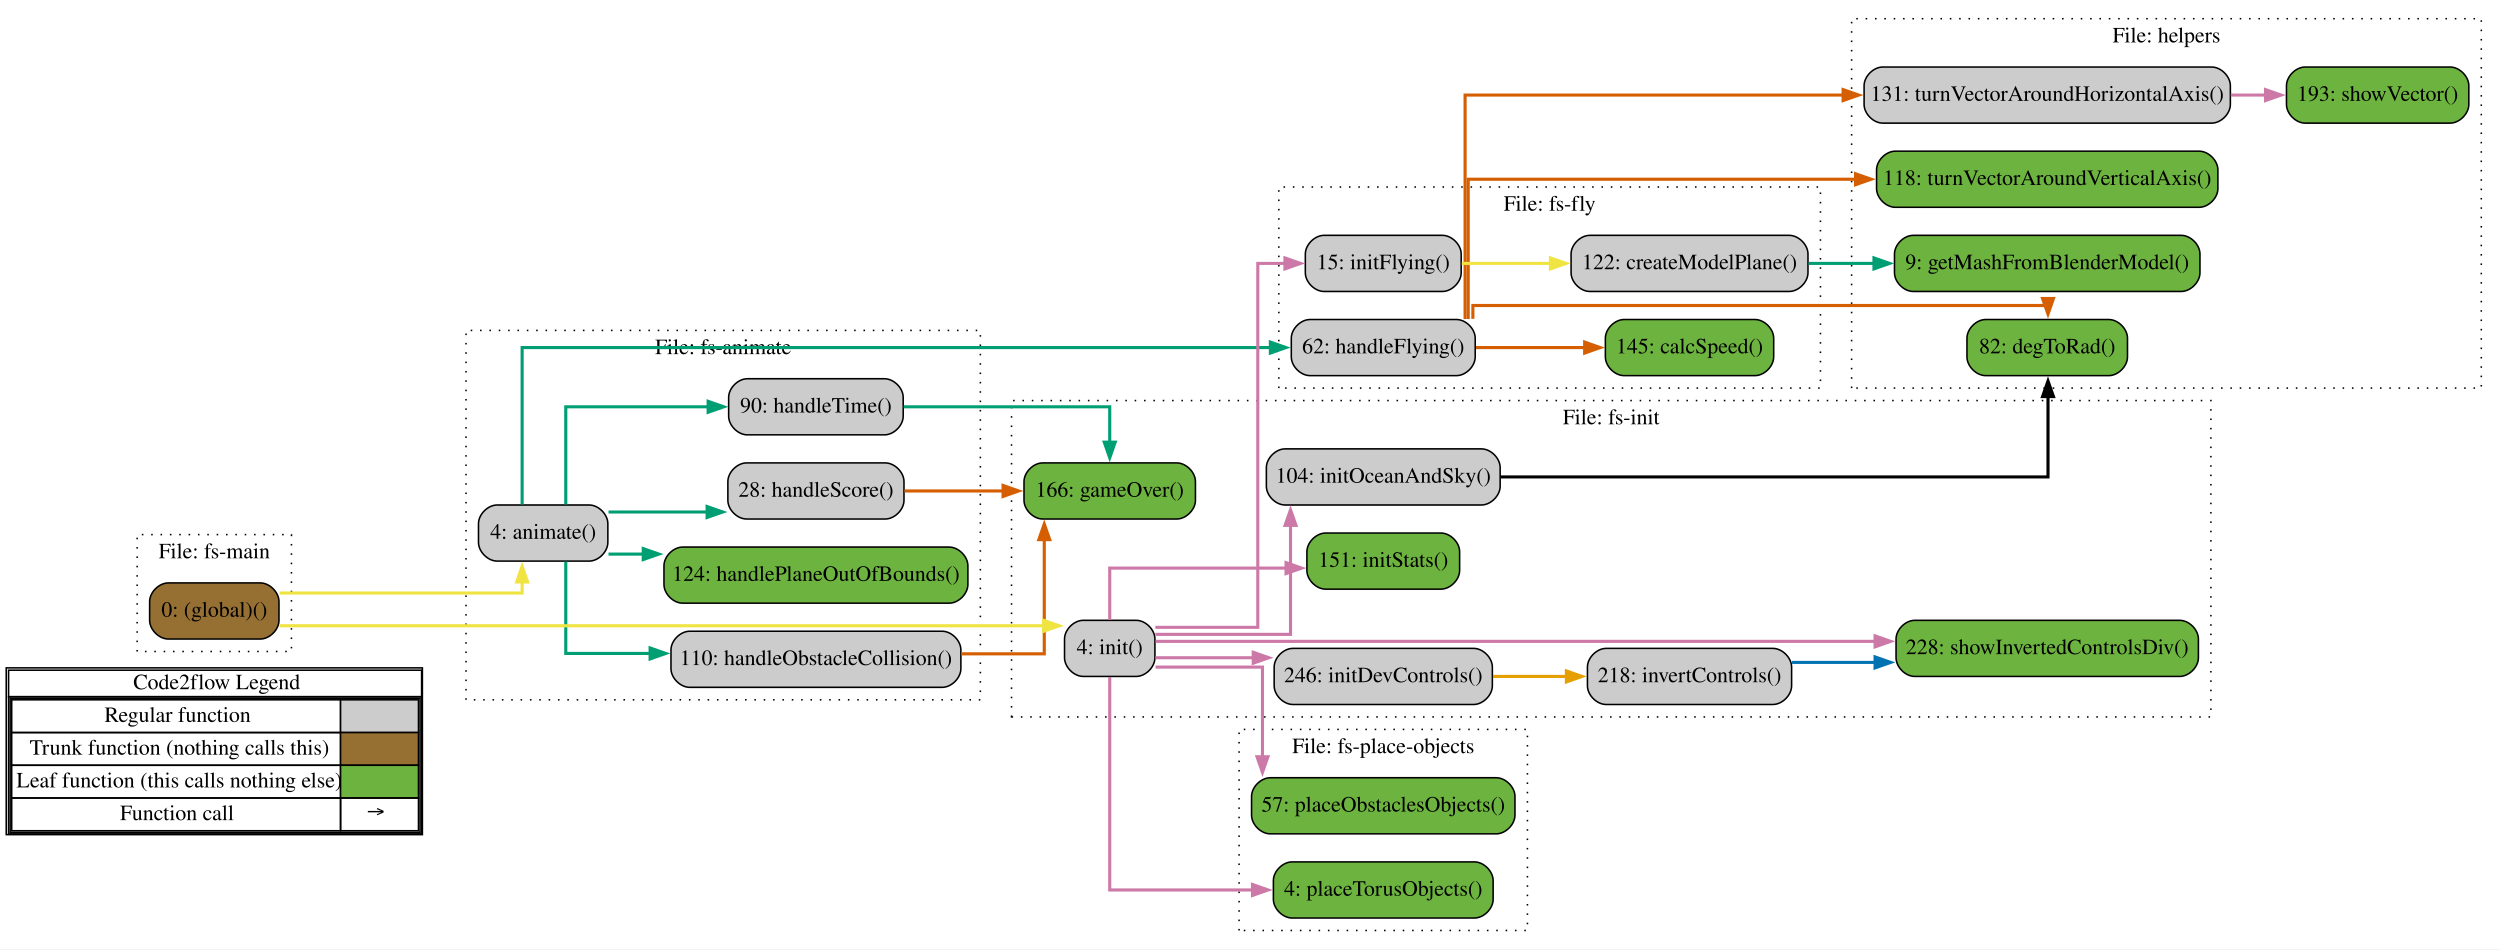
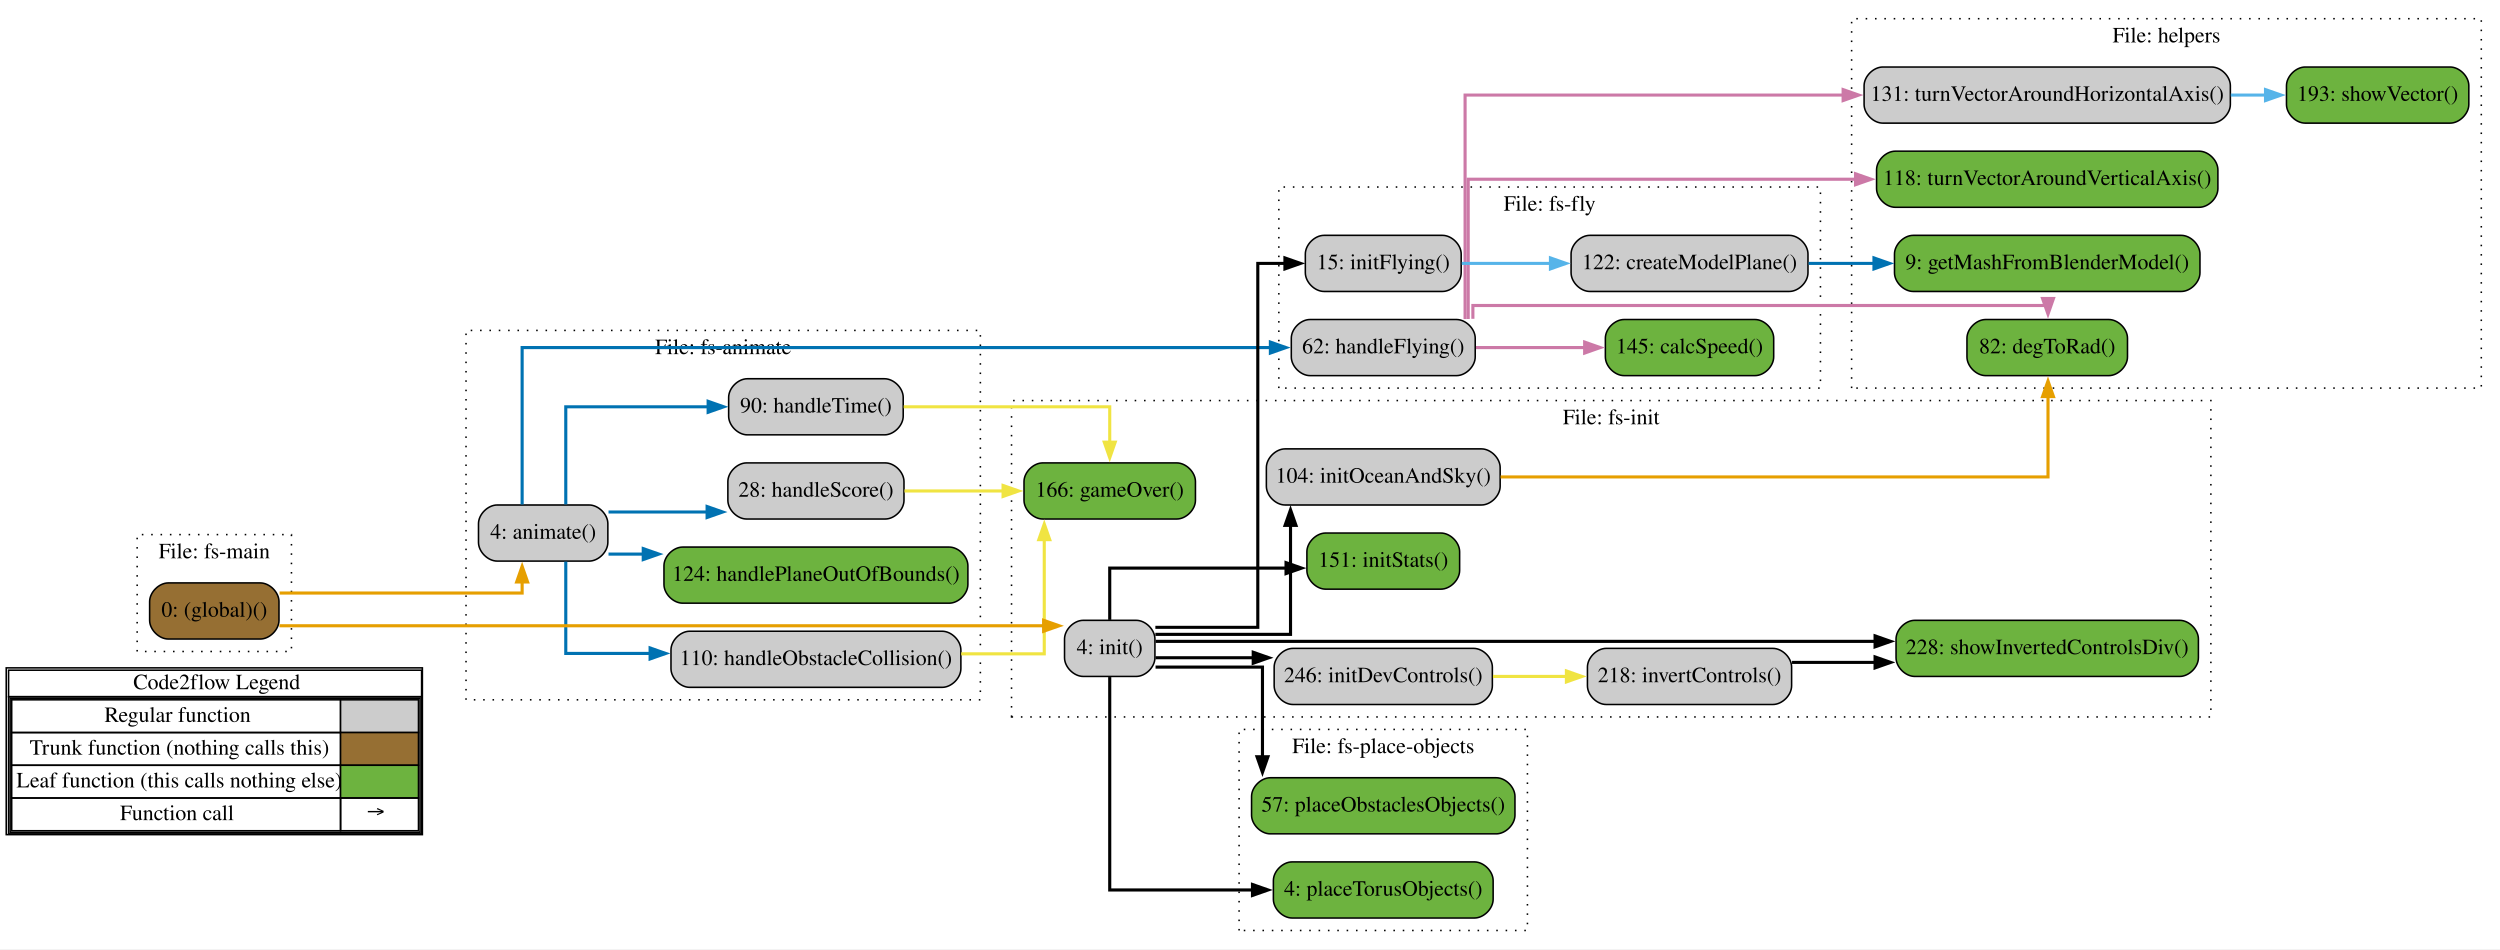
<svg xmlns="http://www.w3.org/2000/svg" width="1604pt" height="609pt" viewBox="0.00 0.00 1604.00 609.00">
  <g id="graph0" class="graph" transform="scale(1 1) rotate(0) translate(4 605)">
    <polygon fill="white" stroke="none" points="-4,4 -4,-605 1600,-605 1600,4 -4,4" />
    <g id="clust2" class="cluster">
      <polygon fill="none" stroke="black" stroke-dasharray="1,5" points="295,-156 295,-393 625,-393 625,-156 295,-156" />
      <text text-anchor="middle" x="460" y="-377.8" font-family="Times,serif" font-size="14.00">File: fs-animate</text>
    </g>
    <g id="clust3" class="cluster">
      <polygon fill="none" stroke="black" stroke-dasharray="1,5" points="816.5,-356 816.5,-485 1164,-485 1164,-356 816.5,-356" />
      <text text-anchor="middle" x="990.25" y="-469.8" font-family="Times,serif" font-size="14.00">File: fs-fly</text>
    </g>
    <g id="clust4" class="cluster">
      <polygon fill="none" stroke="black" stroke-dasharray="1,5" points="645,-145 645,-348 1414.5,-348 1414.5,-145 645,-145" />
      <text text-anchor="middle" x="1029.75" y="-332.8" font-family="Times,serif" font-size="14.00">File: fs-init</text>
    </g>
    <g id="clust5" class="cluster">
      <polygon fill="none" stroke="black" stroke-dasharray="1,5" points="84,-187 84,-262 183,-262 183,-187 84,-187" />
      <text text-anchor="middle" x="133.5" y="-246.8" font-family="Times,serif" font-size="14.00">File: fs-main</text>
    </g>
    <g id="clust6" class="cluster">
      <polygon fill="none" stroke="black" stroke-dasharray="1,5" points="791,-8 791,-137 976,-137 976,-8 791,-8" />
      <text text-anchor="middle" x="883.5" y="-121.8" font-family="Times,serif" font-size="14.00">File: fs-place-objects</text>
    </g>
    <g id="clust7" class="cluster">
      <polygon fill="none" stroke="black" stroke-dasharray="1,5" points="1184,-356 1184,-593 1588,-593 1588,-356 1184,-356" />
      <text text-anchor="middle" x="1386" y="-577.8" font-family="Times,serif" font-size="14.00">File: helpers</text>
    </g>
    <g id="node1" class="node">
      <polygon fill="none" stroke="black" points="1.5,-158 1.5,-175 266.5,-175 266.5,-158 1.5,-158" />
      <text text-anchor="start" x="81.5" y="-162.8" font-family="Times,serif" font-size="14.00">Code2flow Legend</text>
      <polygon fill="none" stroke="black" points="1.5,-70 1.5,-158 266.5,-158 266.5,-70 1.5,-70" />
      <polygon fill="none" stroke="black" points="3.5,-135 3.5,-156 214.5,-156 214.5,-135 3.5,-135" />
      <text text-anchor="start" x="63" y="-141.8" font-family="Times,serif" font-size="14.00">Regular function</text>
      <polygon fill="#cccccc" stroke="none" points="214.5,-135 214.5,-156 264.5,-156 264.5,-135 214.5,-135" />
      <polygon fill="none" stroke="black" points="214.5,-135 214.5,-156 264.5,-156 264.5,-135 214.5,-135" />
      <polygon fill="none" stroke="black" points="3.5,-114 3.5,-135 214.5,-135 214.5,-114 3.5,-114" />
      <text text-anchor="start" x="15" y="-120.8" font-family="Times,serif" font-size="14.00">Trunk function (nothing calls this)</text>
      <polygon fill="#966f33" stroke="none" points="214.5,-114 214.5,-135 264.5,-135 264.5,-114 214.5,-114" />
      <polygon fill="none" stroke="black" points="214.5,-114 214.5,-135 264.5,-135 264.5,-114 214.5,-114" />
      <polygon fill="none" stroke="black" points="3.5,-93 3.5,-114 214.5,-114 214.5,-93 3.5,-93" />
      <text text-anchor="start" x="6.5" y="-99.8" font-family="Times,serif" font-size="14.00">Leaf function (this calls nothing else)</text>
      <polygon fill="#6db33f" stroke="none" points="214.5,-93 214.5,-114 264.5,-114 264.5,-93 214.5,-93" />
      <polygon fill="none" stroke="black" points="214.5,-93 214.5,-114 264.5,-114 264.5,-93 214.5,-93" />
      <polygon fill="none" stroke="black" points="3.5,-72 3.5,-93 214.5,-93 214.5,-72 3.5,-72" />
      <text text-anchor="start" x="73" y="-78.8" font-family="Times,serif" font-size="14.00">Function call</text>
      <polygon fill="none" stroke="black" points="214.5,-72 214.5,-93 264.5,-93 264.5,-72 214.5,-72" />
      <text text-anchor="start" x="232" y="-78.8" font-family="Times,serif" font-size="14.00">→</text>
      <polygon fill="none" stroke="black" points="2.5,-71 2.5,-157 265.5,-157 265.5,-71 2.5,-71" />
      <polygon fill="none" stroke="black" points="0,-69.5 0,-176.5 267,-176.5 267,-69.5 0,-69.5" />
    </g>
    <g id="node2" class="node">
      <path fill="#cccccc" stroke="black" d="M374,-281C374,-281 315,-281 315,-281 309,-281 303,-275 303,-269 303,-269 303,-257 303,-257 303,-251 309,-245 315,-245 315,-245 374,-245 374,-245 380,-245 386,-251 386,-257 386,-257 386,-269 386,-269 386,-275 380,-281 374,-281" />
      <text text-anchor="middle" x="344.5" y="-259.3" font-family="Times,serif" font-size="14.00">4: animate()</text>
    </g>
    <g id="node3" class="node">
      <path fill="#cccccc" stroke="black" d="M600.5,-200C600.5,-200 438.5,-200 438.5,-200 432.5,-200 426.5,-194 426.5,-188 426.5,-188 426.5,-176 426.5,-176 426.5,-170 432.5,-164 438.5,-164 438.5,-164 600.5,-164 600.5,-164 606.5,-164 612.5,-170 612.5,-176 612.5,-176 612.5,-188 612.5,-188 612.5,-194 606.5,-200 600.5,-200" />
      <text text-anchor="middle" x="519.5" y="-178.3" font-family="Times,serif" font-size="14.00">110: handleObstacleCollision()</text>
    </g>
    <g id="edge1" class="edge">
-       <path fill="none" stroke="#009e73" stroke-width="2" d="M359,-244.69C359,-221.85 359,-185.75 359,-185.75 359,-185.75 413.11,-185.75 413.11,-185.75" />
-       <polygon fill="#009e73" stroke="#009e73" stroke-width="2" points="413.11,-189.25 423.11,-185.75 413.11,-182.25 413.11,-189.25" />
+       <path fill="none" stroke="#0072b2" stroke-width="2" d="M359,-244.69C359,-221.85 359,-185.75 359,-185.75 359,-185.75 413.11,-185.75 413.11,-185.75" />
+       <polygon fill="#0072b2" stroke="#0072b2" stroke-width="2" points="413.11,-189.25 423.11,-185.75 413.11,-182.25 413.11,-189.25" />
    </g>
    <g id="node4" class="node">
      <path fill="#6db33f" stroke="black" d="M605,-254C605,-254 434,-254 434,-254 428,-254 422,-248 422,-242 422,-242 422,-230 422,-230 422,-224 428,-218 434,-218 434,-218 605,-218 605,-218 611,-218 617,-224 617,-230 617,-230 617,-242 617,-242 617,-248 611,-254 605,-254" />
      <text text-anchor="middle" x="519.5" y="-232.3" font-family="Times,serif" font-size="14.00">124: handlePlaneOutOfBounds()</text>
    </g>
    <g id="edge2" class="edge">
-       <path fill="none" stroke="#009e73" stroke-width="2" d="M386.42,-249.5C386.42,-249.5 408.71,-249.5 408.71,-249.5" />
-       <polygon fill="#009e73" stroke="#009e73" stroke-width="2" points="408.71,-253 418.71,-249.5 408.71,-246 408.71,-253" />
+       <path fill="none" stroke="#0072b2" stroke-width="2" d="M386.42,-249.5C386.42,-249.5 408.71,-249.5 408.71,-249.5" />
+       <polygon fill="#0072b2" stroke="#0072b2" stroke-width="2" points="408.71,-253 418.71,-249.5 408.71,-246 408.71,-253" />
    </g>
    <g id="node5" class="node">
      <path fill="#cccccc" stroke="black" d="M564,-308C564,-308 475,-308 475,-308 469,-308 463,-302 463,-296 463,-296 463,-284 463,-284 463,-278 469,-272 475,-272 475,-272 564,-272 564,-272 570,-272 576,-278 576,-284 576,-284 576,-296 576,-296 576,-302 570,-308 564,-308" />
      <text text-anchor="middle" x="519.5" y="-286.3" font-family="Times,serif" font-size="14.00">28: handleScore()</text>
    </g>
    <g id="edge3" class="edge">
-       <path fill="none" stroke="#009e73" stroke-width="2" d="M386.42,-276.5C386.42,-276.5 449.68,-276.5 449.68,-276.5" />
-       <polygon fill="#009e73" stroke="#009e73" stroke-width="2" points="449.68,-280 459.68,-276.5 449.68,-273 449.68,-280" />
+       <path fill="none" stroke="#0072b2" stroke-width="2" d="M386.42,-276.5C386.42,-276.5 449.68,-276.5 449.68,-276.5" />
+       <polygon fill="#0072b2" stroke="#0072b2" stroke-width="2" points="449.68,-280 459.68,-276.5 449.68,-273 449.68,-280" />
    </g>
    <g id="node6" class="node">
      <path fill="#cccccc" stroke="black" d="M563.5,-362C563.5,-362 475.5,-362 475.5,-362 469.5,-362 463.5,-356 463.5,-350 463.5,-350 463.5,-338 463.5,-338 463.5,-332 469.5,-326 475.5,-326 475.5,-326 563.5,-326 563.5,-326 569.5,-326 575.5,-332 575.5,-338 575.5,-338 575.5,-350 575.5,-350 575.5,-356 569.5,-362 563.5,-362" />
      <text text-anchor="middle" x="519.5" y="-340.3" font-family="Times,serif" font-size="14.00">90: handleTime()</text>
    </g>
    <g id="edge4" class="edge">
-       <path fill="none" stroke="#009e73" stroke-width="2" d="M359,-281.38C359,-305.28 359,-344 359,-344 359,-344 450.34,-344 450.34,-344" />
-       <polygon fill="#009e73" stroke="#009e73" stroke-width="2" points="450.34,-347.5 460.34,-344 450.34,-340.5 450.34,-347.5" />
+       <path fill="none" stroke="#0072b2" stroke-width="2" d="M359,-281.38C359,-305.28 359,-344 359,-344 359,-344 450.34,-344 450.34,-344" />
+       <polygon fill="#0072b2" stroke="#0072b2" stroke-width="2" points="450.34,-347.5 460.34,-344 450.34,-340.5 450.34,-347.5" />
    </g>
    <g id="node9" class="node">
      <path fill="#cccccc" stroke="black" d="M930.5,-400C930.5,-400 836.5,-400 836.5,-400 830.5,-400 824.5,-394 824.5,-388 824.5,-388 824.5,-376 824.5,-376 824.5,-370 830.5,-364 836.5,-364 836.5,-364 930.5,-364 930.5,-364 936.5,-364 942.5,-370 942.5,-376 942.5,-376 942.5,-388 942.5,-388 942.5,-394 936.5,-400 930.5,-400" />
      <text text-anchor="middle" x="883.5" y="-378.3" font-family="Times,serif" font-size="14.00">62: handleFlying()</text>
    </g>
    <g id="edge5" class="edge">
-       <path fill="none" stroke="#009e73" stroke-width="2" d="M331,-281.33C331,-314.71 331,-382 331,-382 331,-382 811.08,-382 811.08,-382" />
-       <polygon fill="#009e73" stroke="#009e73" stroke-width="2" points="811.08,-385.5 821.08,-382 811.08,-378.5 811.08,-385.5" />
+       <path fill="none" stroke="#0072b2" stroke-width="2" d="M331,-281.33C331,-314.71 331,-382 331,-382 331,-382 811.08,-382 811.08,-382" />
+       <polygon fill="#0072b2" stroke="#0072b2" stroke-width="2" points="811.08,-385.5 821.08,-382 811.08,-378.5 811.08,-385.5" />
    </g>
    <g id="node11" class="node">
      <path fill="#6db33f" stroke="black" d="M751,-308C751,-308 665,-308 665,-308 659,-308 653,-302 653,-296 653,-296 653,-284 653,-284 653,-278 659,-272 665,-272 665,-272 751,-272 751,-272 757,-272 763,-278 763,-284 763,-284 763,-296 763,-296 763,-302 757,-308 751,-308" />
      <text text-anchor="middle" x="708" y="-286.3" font-family="Times,serif" font-size="14.00">166: gameOver()</text>
    </g>
    <g id="edge6" class="edge">
-       <path fill="none" stroke="#d55e00" stroke-width="2" d="M612.7,-185.5C641.59,-185.5 666,-185.5 666,-185.5 666,-185.5 666,-258.77 666,-258.77" />
-       <polygon fill="#d55e00" stroke="#d55e00" stroke-width="2" points="662.5,-258.77 666,-268.77 669.5,-258.77 662.5,-258.77" />
+       <path fill="none" stroke="#f0e442" stroke-width="2" d="M612.7,-185.5C641.59,-185.5 666,-185.5 666,-185.5 666,-185.5 666,-258.77 666,-258.77" />
+       <polygon fill="#f0e442" stroke="#f0e442" stroke-width="2" points="662.5,-258.77 666,-268.77 669.5,-258.77 662.5,-258.77" />
    </g>
    <g id="edge7" class="edge">
-       <path fill="none" stroke="#d55e00" stroke-width="2" d="M576.31,-290C576.31,-290 639.57,-290 639.57,-290" />
-       <polygon fill="#d55e00" stroke="#d55e00" stroke-width="2" points="639.57,-293.5 649.57,-290 639.57,-286.5 639.57,-293.5" />
+       <path fill="none" stroke="#f0e442" stroke-width="2" d="M576.31,-290C576.31,-290 639.57,-290 639.57,-290" />
+       <polygon fill="#f0e442" stroke="#f0e442" stroke-width="2" points="639.57,-293.5 649.57,-290 639.57,-286.5 639.57,-293.5" />
    </g>
    <g id="edge9" class="edge">
-       <path fill="none" stroke="#009e73" stroke-width="2" d="M575.8,-344C631.35,-344 708,-344 708,-344 708,-344 708,-321.31 708,-321.31" />
-       <polygon fill="#009e73" stroke="#009e73" stroke-width="2" points="711.5,-321.31 708,-311.31 704.5,-321.31 711.5,-321.31" />
+       <path fill="none" stroke="#f0e442" stroke-width="2" d="M575.8,-344C631.35,-344 708,-344 708,-344 708,-344 708,-321.31 708,-321.31" />
+       <polygon fill="#f0e442" stroke="#f0e442" stroke-width="2" points="711.5,-321.31 708,-311.31 704.5,-321.31 711.5,-321.31" />
    </g>
    <g id="node7" class="node">
      <path fill="#6db33f" stroke="black" d="M1122,-400C1122,-400 1038,-400 1038,-400 1032,-400 1026,-394 1026,-388 1026,-388 1026,-376 1026,-376 1026,-370 1032,-364 1038,-364 1038,-364 1122,-364 1122,-364 1128,-364 1134,-370 1134,-376 1134,-376 1134,-388 1134,-388 1134,-394 1128,-400 1122,-400" />
      <text text-anchor="middle" x="1080" y="-378.3" font-family="Times,serif" font-size="14.00">145: calcSpeed()</text>
    </g>
    <g id="node8" class="node">
      <path fill="#cccccc" stroke="black" d="M1144,-454C1144,-454 1016,-454 1016,-454 1010,-454 1004,-448 1004,-442 1004,-442 1004,-430 1004,-430 1004,-424 1010,-418 1016,-418 1016,-418 1144,-418 1144,-418 1150,-418 1156,-424 1156,-430 1156,-430 1156,-442 1156,-442 1156,-448 1150,-454 1144,-454" />
      <text text-anchor="middle" x="1080" y="-432.3" font-family="Times,serif" font-size="14.00">122: createModelPlane()</text>
    </g>
    <g id="node22" class="node">
      <path fill="#6db33f" stroke="black" d="M1395.5,-454C1395.5,-454 1223.5,-454 1223.5,-454 1217.5,-454 1211.5,-448 1211.5,-442 1211.5,-442 1211.5,-430 1211.5,-430 1211.5,-424 1217.5,-418 1223.5,-418 1223.5,-418 1395.5,-418 1395.5,-418 1401.5,-418 1407.5,-424 1407.5,-430 1407.5,-430 1407.5,-442 1407.5,-442 1407.5,-448 1401.5,-454 1395.5,-454" />
      <text text-anchor="middle" x="1309.5" y="-432.3" font-family="Times,serif" font-size="14.00">9: getMashFromBlenderModel()</text>
    </g>
    <g id="edge10" class="edge">
-       <path fill="none" stroke="#009e73" stroke-width="2" d="M1156.42,-436C1156.42,-436 1198.34,-436 1198.34,-436" />
-       <polygon fill="#009e73" stroke="#009e73" stroke-width="2" points="1198.34,-439.5 1208.34,-436 1198.34,-432.5 1198.34,-439.5" />
+       <path fill="none" stroke="#0072b2" stroke-width="2" d="M1156.42,-436C1156.42,-436 1198.34,-436 1198.34,-436" />
+       <polygon fill="#0072b2" stroke="#0072b2" stroke-width="2" points="1198.34,-439.5 1208.34,-436 1198.34,-432.5 1198.34,-439.5" />
    </g>
    <g id="edge11" class="edge">
-       <path fill="none" stroke="#d55e00" stroke-width="2" d="M942.99,-382C942.99,-382 1012.71,-382 1012.71,-382" />
-       <polygon fill="#d55e00" stroke="#d55e00" stroke-width="2" points="1012.71,-385.5 1022.71,-382 1012.71,-378.5 1012.71,-385.5" />
+       <path fill="none" stroke="#cc79a7" stroke-width="2" d="M942.99,-382C942.99,-382 1012.71,-382 1012.71,-382" />
+       <polygon fill="#cc79a7" stroke="#cc79a7" stroke-width="2" points="1012.71,-385.5 1022.71,-382 1012.71,-378.5 1012.71,-385.5" />
    </g>
    <g id="node21" class="node">
      <path fill="#6db33f" stroke="black" d="M1349,-400C1349,-400 1270,-400 1270,-400 1264,-400 1258,-394 1258,-388 1258,-388 1258,-376 1258,-376 1258,-370 1264,-364 1270,-364 1270,-364 1349,-364 1349,-364 1355,-364 1361,-370 1361,-376 1361,-376 1361,-388 1361,-388 1361,-394 1355,-400 1349,-400" />
      <text text-anchor="middle" x="1309.5" y="-378.3" font-family="Times,serif" font-size="14.00">82: degToRad()</text>
    </g>
    <g id="edge12" class="edge">
-       <path fill="none" stroke="#d55e00" stroke-width="2" d="M941,-400.46C941,-405.2 941,-409 941,-409 941,-409 1310,-409 1310,-409 1310,-409 1310,-408.15 1310,-408.15" />
-       <polygon fill="#d55e00" stroke="#d55e00" stroke-width="2" points="1313.5,-413.48 1310,-403.48 1306.5,-413.48 1313.5,-413.48" />
+       <path fill="none" stroke="#cc79a7" stroke-width="2" d="M941,-400.46C941,-405.2 941,-409 941,-409 941,-409 1310,-409 1310,-409 1310,-409 1310,-408.15 1310,-408.15" />
+       <polygon fill="#cc79a7" stroke="#cc79a7" stroke-width="2" points="1313.5,-413.48 1310,-403.48 1306.5,-413.48 1313.5,-413.48" />
    </g>
    <g id="node24" class="node">
      <path fill="#cccccc" stroke="black" d="M1415,-562C1415,-562 1204,-562 1204,-562 1198,-562 1192,-556 1192,-550 1192,-550 1192,-538 1192,-538 1192,-532 1198,-526 1204,-526 1204,-526 1415,-526 1415,-526 1421,-526 1427,-532 1427,-538 1427,-538 1427,-550 1427,-550 1427,-556 1421,-562 1415,-562" />
      <text text-anchor="middle" x="1309.5" y="-540.3" font-family="Times,serif" font-size="14.00">131: turnVectorAroundHorizontalAxis()</text>
    </g>
    <g id="edge16" class="edge">
-       <path fill="none" stroke="#d55e00" stroke-width="2" d="M936,-400.27C936,-442.64 936,-544 936,-544 936,-544 1178.55,-544 1178.55,-544" />
-       <polygon fill="#d55e00" stroke="#d55e00" stroke-width="2" points="1178.55,-547.5 1188.55,-544 1178.55,-540.5 1178.55,-547.5" />
+       <path fill="none" stroke="#cc79a7" stroke-width="2" d="M936,-400.27C936,-442.64 936,-544 936,-544 936,-544 1178.55,-544 1178.55,-544" />
+       <polygon fill="#cc79a7" stroke="#cc79a7" stroke-width="2" points="1178.55,-547.5 1188.55,-544 1178.55,-540.5 1178.55,-547.5" />
    </g>
    <g id="node25" class="node">
      <path fill="#6db33f" stroke="black" d="M1407,-508C1407,-508 1212,-508 1212,-508 1206,-508 1200,-502 1200,-496 1200,-496 1200,-484 1200,-484 1200,-478 1206,-472 1212,-472 1212,-472 1407,-472 1407,-472 1413,-472 1419,-478 1419,-484 1419,-484 1419,-496 1419,-496 1419,-502 1413,-508 1407,-508" />
      <text text-anchor="middle" x="1309.5" y="-486.3" font-family="Times,serif" font-size="14.00">118: turnVectorAroundVerticalAxis()</text>
    </g>
    <g id="edge17" class="edge">
-       <path fill="none" stroke="#d55e00" stroke-width="2" d="M938,-400.32C938,-431.13 938,-490 938,-490 938,-490 1186.52,-490 1186.52,-490" />
-       <polygon fill="#d55e00" stroke="#d55e00" stroke-width="2" points="1186.52,-493.5 1196.52,-490 1186.52,-486.5 1186.52,-493.5" />
+       <path fill="none" stroke="#cc79a7" stroke-width="2" d="M938,-400.32C938,-431.13 938,-490 938,-490 938,-490 1186.52,-490 1186.52,-490" />
+       <polygon fill="#cc79a7" stroke="#cc79a7" stroke-width="2" points="1186.52,-493.5 1196.52,-490 1186.52,-486.5 1186.52,-493.5" />
    </g>
    <g id="node10" class="node">
      <path fill="#cccccc" stroke="black" d="M921.5,-454C921.5,-454 845.5,-454 845.5,-454 839.5,-454 833.5,-448 833.5,-442 833.5,-442 833.5,-430 833.5,-430 833.5,-424 839.5,-418 845.5,-418 845.5,-418 921.5,-418 921.5,-418 927.5,-418 933.5,-424 933.5,-430 933.5,-430 933.5,-442 933.5,-442 933.5,-448 927.5,-454 921.5,-454" />
      <text text-anchor="middle" x="883.5" y="-432.3" font-family="Times,serif" font-size="14.00">15: initFlying()</text>
    </g>
    <g id="edge18" class="edge">
-       <path fill="none" stroke="#f0e442" stroke-width="2" d="M933.85,-436C933.85,-436 990.77,-436 990.77,-436" />
-       <polygon fill="#f0e442" stroke="#f0e442" stroke-width="2" points="990.77,-439.5 1000.77,-436 990.77,-432.5 990.77,-439.5" />
+       <path fill="none" stroke="#56b4e9" stroke-width="2" d="M933.85,-436C933.85,-436 990.77,-436 990.77,-436" />
+       <polygon fill="#56b4e9" stroke="#56b4e9" stroke-width="2" points="990.77,-439.5 1000.77,-436 990.77,-432.5 990.77,-439.5" />
    </g>
    <g id="node12" class="node">
      <path fill="#cccccc" stroke="black" d="M725,-207C725,-207 691,-207 691,-207 685,-207 679,-201 679,-195 679,-195 679,-183 679,-183 679,-177 685,-171 691,-171 691,-171 725,-171 725,-171 731,-171 737,-177 737,-183 737,-183 737,-195 737,-195 737,-201 731,-207 725,-207" />
      <text text-anchor="middle" x="708" y="-185.3" font-family="Times,serif" font-size="14.00">4: init()</text>
    </g>
    <g id="edge19" class="edge">
-       <path fill="none" stroke="#cc79a7" stroke-width="2" d="M737.28,-202.5C765.19,-202.5 803,-202.5 803,-202.5 803,-202.5 803,-436 803,-436 803,-436 820.41,-436 820.41,-436" />
-       <polygon fill="#cc79a7" stroke="#cc79a7" stroke-width="2" points="820.41,-439.5 830.41,-436 820.41,-432.5 820.41,-439.5" />
+       <path fill="none" stroke="#000000" stroke-width="2" d="M737.28,-202.5C765.19,-202.5 803,-202.5 803,-202.5 803,-202.5 803,-436 803,-436 803,-436 820.41,-436 820.41,-436" />
+       <polygon fill="#000000" stroke="#000000" stroke-width="2" points="820.41,-439.5 830.41,-436 820.41,-432.5 820.41,-439.5" />
    </g>
    <g id="node13" class="node">
      <path fill="#cccccc" stroke="black" d="M941.5,-189C941.5,-189 825.5,-189 825.5,-189 819.5,-189 813.5,-183 813.5,-177 813.5,-177 813.5,-165 813.5,-165 813.5,-159 819.5,-153 825.5,-153 825.5,-153 941.5,-153 941.5,-153 947.5,-153 953.5,-159 953.5,-165 953.5,-165 953.5,-177 953.5,-177 953.5,-183 947.5,-189 941.5,-189" />
      <text text-anchor="middle" x="883.5" y="-167.3" font-family="Times,serif" font-size="14.00">246: initDevControls()</text>
    </g>
    <g id="edge20" class="edge">
-       <path fill="none" stroke="#cc79a7" stroke-width="2" d="M737.37,-183C737.37,-183 800.07,-183 800.07,-183" />
-       <polygon fill="#cc79a7" stroke="#cc79a7" stroke-width="2" points="800.07,-186.5 810.07,-183 800.07,-179.5 800.07,-186.5" />
+       <path fill="none" stroke="#000000" stroke-width="2" d="M737.37,-183C737.37,-183 800.07,-183 800.07,-183" />
+       <polygon fill="#000000" stroke="#000000" stroke-width="2" points="800.07,-186.5 810.07,-183 800.07,-179.5 800.07,-186.5" />
    </g>
    <g id="node14" class="node">
      <path fill="#cccccc" stroke="black" d="M946.5,-317C946.5,-317 820.5,-317 820.5,-317 814.5,-317 808.5,-311 808.5,-305 808.5,-305 808.5,-293 808.5,-293 808.5,-287 814.5,-281 820.5,-281 820.5,-281 946.5,-281 946.5,-281 952.5,-281 958.5,-287 958.5,-293 958.5,-293 958.5,-305 958.5,-305 958.5,-311 952.5,-317 946.5,-317" />
      <text text-anchor="middle" x="883.5" y="-295.3" font-family="Times,serif" font-size="14.00">104: initOceanAndSky()</text>
    </g>
    <g id="edge21" class="edge">
-       <path fill="none" stroke="#cc79a7" stroke-width="2" d="M737.27,-198C771.64,-198 824,-198 824,-198 824,-198 824,-267.92 824,-267.92" />
-       <polygon fill="#cc79a7" stroke="#cc79a7" stroke-width="2" points="820.5,-267.92 824,-277.92 827.5,-267.92 820.5,-267.92" />
+       <path fill="none" stroke="#000000" stroke-width="2" d="M737.27,-198C771.64,-198 824,-198 824,-198 824,-198 824,-267.92 824,-267.92" />
+       <polygon fill="#000000" stroke="#000000" stroke-width="2" points="820.5,-267.92 824,-277.92 827.5,-267.92 820.5,-267.92" />
    </g>
    <g id="node15" class="node">
      <path fill="#6db33f" stroke="black" d="M920.5,-263C920.5,-263 846.5,-263 846.5,-263 840.5,-263 834.5,-257 834.5,-251 834.5,-251 834.5,-239 834.5,-239 834.5,-233 840.5,-227 846.5,-227 846.5,-227 920.5,-227 920.5,-227 926.5,-227 932.5,-233 932.5,-239 932.5,-239 932.5,-251 932.5,-251 932.5,-257 926.5,-263 920.5,-263" />
      <text text-anchor="middle" x="883.5" y="-241.3" font-family="Times,serif" font-size="14.00">151: initStats()</text>
    </g>
    <g id="edge22" class="edge">
-       <path fill="none" stroke="#cc79a7" stroke-width="2" d="M708,-207.3C708,-222.1 708,-240.5 708,-240.5 708,-240.5 821.12,-240.5 821.12,-240.5" />
-       <polygon fill="#cc79a7" stroke="#cc79a7" stroke-width="2" points="821.12,-244 831.12,-240.5 821.12,-237 821.12,-244" />
+       <path fill="none" stroke="#000000" stroke-width="2" d="M708,-207.3C708,-222.1 708,-240.5 708,-240.5 708,-240.5 821.12,-240.5 821.12,-240.5" />
+       <polygon fill="#000000" stroke="#000000" stroke-width="2" points="821.12,-244 831.12,-240.5 821.12,-237 821.12,-244" />
    </g>
    <g id="node17" class="node">
      <path fill="#6db33f" stroke="black" d="M1394.5,-207C1394.5,-207 1224.5,-207 1224.5,-207 1218.5,-207 1212.5,-201 1212.5,-195 1212.5,-195 1212.5,-183 1212.5,-183 1212.5,-177 1218.5,-171 1224.5,-171 1224.5,-171 1394.5,-171 1394.5,-171 1400.5,-171 1406.5,-177 1406.5,-183 1406.5,-183 1406.5,-195 1406.5,-195 1406.5,-201 1400.5,-207 1394.5,-207" />
      <text text-anchor="middle" x="1309.5" y="-185.3" font-family="Times,serif" font-size="14.00">228: showInvertedControlsDiv()</text>
    </g>
    <g id="edge23" class="edge">
-       <path fill="none" stroke="#cc79a7" stroke-width="2" d="M737.42,-193.5C737.42,-193.5 1199.05,-193.5 1199.05,-193.5" />
-       <polygon fill="#cc79a7" stroke="#cc79a7" stroke-width="2" points="1199.05,-197 1209.05,-193.5 1199.05,-190 1199.05,-197" />
+       <path fill="none" stroke="#000000" stroke-width="2" d="M737.42,-193.5C737.42,-193.5 1199.05,-193.5 1199.05,-193.5" />
+       <polygon fill="#000000" stroke="#000000" stroke-width="2" points="1199.05,-197 1209.05,-193.5 1199.05,-190 1199.05,-197" />
    </g>
    <g id="node19" class="node">
      <path fill="#6db33f" stroke="black" d="M956,-106C956,-106 811,-106 811,-106 805,-106 799,-100 799,-94 799,-94 799,-82 799,-82 799,-76 805,-70 811,-70 811,-70 956,-70 956,-70 962,-70 968,-76 968,-82 968,-82 968,-94 968,-94 968,-100 962,-106 956,-106" />
      <text text-anchor="middle" x="883.5" y="-84.3" font-family="Times,serif" font-size="14.00">57: placeObstaclesObjects()</text>
    </g>
    <g id="edge24" class="edge">
-       <path fill="none" stroke="#cc79a7" stroke-width="2" d="M737.4,-177C766.27,-177 806,-177 806,-177 806,-177 806,-119.47 806,-119.47" />
-       <polygon fill="#cc79a7" stroke="#cc79a7" stroke-width="2" points="809.5,-119.47 806,-109.47 802.5,-119.47 809.5,-119.47" />
+       <path fill="none" stroke="#000000" stroke-width="2" d="M737.4,-177C766.27,-177 806,-177 806,-177 806,-177 806,-119.47 806,-119.47" />
+       <polygon fill="#000000" stroke="#000000" stroke-width="2" points="809.5,-119.47 806,-109.47 802.5,-119.47 809.5,-119.47" />
    </g>
    <g id="node20" class="node">
      <path fill="#6db33f" stroke="black" d="M942,-52C942,-52 825,-52 825,-52 819,-52 813,-46 813,-40 813,-40 813,-28 813,-28 813,-22 819,-16 825,-16 825,-16 942,-16 942,-16 948,-16 954,-22 954,-28 954,-28 954,-40 954,-40 954,-46 948,-52 942,-52" />
      <text text-anchor="middle" x="883.5" y="-30.3" font-family="Times,serif" font-size="14.00">4: placeTorusObjects()</text>
    </g>
    <g id="edge25" class="edge">
-       <path fill="none" stroke="#cc79a7" stroke-width="2" d="M708,-170.61C708,-129.55 708,-34 708,-34 708,-34 799.6,-34 799.6,-34" />
-       <polygon fill="#cc79a7" stroke="#cc79a7" stroke-width="2" points="799.6,-37.5 809.6,-34 799.6,-30.5 799.6,-37.5" />
+       <path fill="none" stroke="#000000" stroke-width="2" d="M708,-170.61C708,-129.55 708,-34 708,-34 708,-34 799.6,-34 799.6,-34" />
+       <polygon fill="#000000" stroke="#000000" stroke-width="2" points="799.6,-37.5 809.6,-34 799.6,-30.5 799.6,-37.5" />
    </g>
    <g id="node16" class="node">
      <path fill="#cccccc" stroke="black" d="M1133.5,-189C1133.5,-189 1026.5,-189 1026.5,-189 1020.5,-189 1014.5,-183 1014.5,-177 1014.5,-177 1014.5,-165 1014.5,-165 1014.5,-159 1020.5,-153 1026.5,-153 1026.5,-153 1133.5,-153 1133.5,-153 1139.5,-153 1145.5,-159 1145.5,-165 1145.5,-165 1145.5,-177 1145.5,-177 1145.5,-183 1139.5,-189 1133.5,-189" />
      <text text-anchor="middle" x="1080" y="-167.3" font-family="Times,serif" font-size="14.00">218: invertControls()</text>
    </g>
    <g id="edge26" class="edge">
-       <path fill="none" stroke="#e69f00" stroke-width="2" d="M953.89,-171C953.89,-171 1001.01,-171 1001.01,-171" />
-       <polygon fill="#e69f00" stroke="#e69f00" stroke-width="2" points="1001.01,-174.5 1011.01,-171 1001.01,-167.5 1001.01,-174.5" />
+       <path fill="none" stroke="#f0e442" stroke-width="2" d="M953.89,-171C953.89,-171 1001.01,-171 1001.01,-171" />
+       <polygon fill="#f0e442" stroke="#f0e442" stroke-width="2" points="1001.01,-174.5 1011.01,-171 1001.01,-167.5 1001.01,-174.5" />
    </g>
    <g id="edge27" class="edge">
-       <path fill="none" stroke="#000000" stroke-width="2" d="M958.77,-299C1081.21,-299 1310,-299 1310,-299 1310,-299 1310,-350.55 1310,-350.55" />
-       <polygon fill="#000000" stroke="#000000" stroke-width="2" points="1306.5,-350.55 1310,-360.55 1313.5,-350.55 1306.5,-350.55" />
+       <path fill="none" stroke="#e69f00" stroke-width="2" d="M958.77,-299C1081.21,-299 1310,-299 1310,-299 1310,-299 1310,-350.55 1310,-350.55" />
+       <polygon fill="#e69f00" stroke="#e69f00" stroke-width="2" points="1306.5,-350.55 1310,-360.55 1313.5,-350.55 1306.5,-350.55" />
    </g>
    <g id="edge29" class="edge">
-       <path fill="none" stroke="#0072b2" stroke-width="2" d="M1145.77,-180C1145.77,-180 1199.05,-180 1199.05,-180" />
-       <polygon fill="#0072b2" stroke="#0072b2" stroke-width="2" points="1199.05,-183.5 1209.05,-180 1199.05,-176.5 1199.05,-183.5" />
+       <path fill="none" stroke="#000000" stroke-width="2" d="M1145.77,-180C1145.77,-180 1199.05,-180 1199.05,-180" />
+       <polygon fill="#000000" stroke="#000000" stroke-width="2" points="1199.05,-183.5 1209.05,-180 1199.05,-176.5 1199.05,-183.5" />
    </g>
    <g id="node18" class="node">
      <path fill="#966f33" stroke="black" d="M163,-231C163,-231 104,-231 104,-231 98,-231 92,-225 92,-219 92,-219 92,-207 92,-207 92,-201 98,-195 104,-195 104,-195 163,-195 163,-195 169,-195 175,-201 175,-207 175,-207 175,-219 175,-219 175,-225 169,-231 163,-231" />
      <text text-anchor="middle" x="133.5" y="-209.3" font-family="Times,serif" font-size="14.00">0: (global)()</text>
    </g>
    <g id="edge30" class="edge">
-       <path fill="none" stroke="#f0e442" stroke-width="2" d="M175.38,-224.5C233.36,-224.5 331,-224.5 331,-224.5 331,-224.5 331,-231.62 331,-231.62" />
-       <polygon fill="#f0e442" stroke="#f0e442" stroke-width="2" points="327.5,-231.62 331,-241.62 334.5,-231.62 327.5,-231.62" />
+       <path fill="none" stroke="#e69f00" stroke-width="2" d="M175.38,-224.5C233.36,-224.5 331,-224.5 331,-224.5 331,-224.5 331,-231.62 331,-231.62" />
+       <polygon fill="#e69f00" stroke="#e69f00" stroke-width="2" points="327.5,-231.62 331,-241.62 334.5,-231.62 327.5,-231.62" />
    </g>
    <g id="edge31" class="edge">
-       <path fill="none" stroke="#f0e442" stroke-width="2" d="M175.28,-203.5C175.28,-203.5 665.58,-203.5 665.58,-203.5" />
-       <polygon fill="#f0e442" stroke="#f0e442" stroke-width="2" points="665.58,-207 675.58,-203.5 665.58,-200 665.58,-207" />
+       <path fill="none" stroke="#e69f00" stroke-width="2" d="M175.28,-203.5C175.28,-203.5 665.58,-203.5 665.58,-203.5" />
+       <polygon fill="#e69f00" stroke="#e69f00" stroke-width="2" points="665.58,-207 675.58,-203.5 665.58,-200 665.58,-207" />
    </g>
    <g id="node23" class="node">
      <path fill="#6db33f" stroke="black" d="M1568,-562C1568,-562 1475,-562 1475,-562 1469,-562 1463,-556 1463,-550 1463,-550 1463,-538 1463,-538 1463,-532 1469,-526 1475,-526 1475,-526 1568,-526 1568,-526 1574,-526 1580,-532 1580,-538 1580,-538 1580,-550 1580,-550 1580,-556 1574,-562 1568,-562" />
      <text text-anchor="middle" x="1521.5" y="-540.3" font-family="Times,serif" font-size="14.00">193: showVector()</text>
    </g>
    <g id="edge32" class="edge">
-       <path fill="none" stroke="#cc79a7" stroke-width="2" d="M1427.28,-544C1427.28,-544 1449.56,-544 1449.56,-544" />
-       <polygon fill="#cc79a7" stroke="#cc79a7" stroke-width="2" points="1449.56,-547.5 1459.56,-544 1449.56,-540.5 1449.56,-547.5" />
+       <path fill="none" stroke="#56b4e9" stroke-width="2" d="M1427.28,-544C1427.28,-544 1449.56,-544 1449.56,-544" />
+       <polygon fill="#56b4e9" stroke="#56b4e9" stroke-width="2" points="1449.56,-547.5 1459.56,-544 1449.56,-540.5 1449.56,-547.5" />
    </g>
  </g>
</svg>
